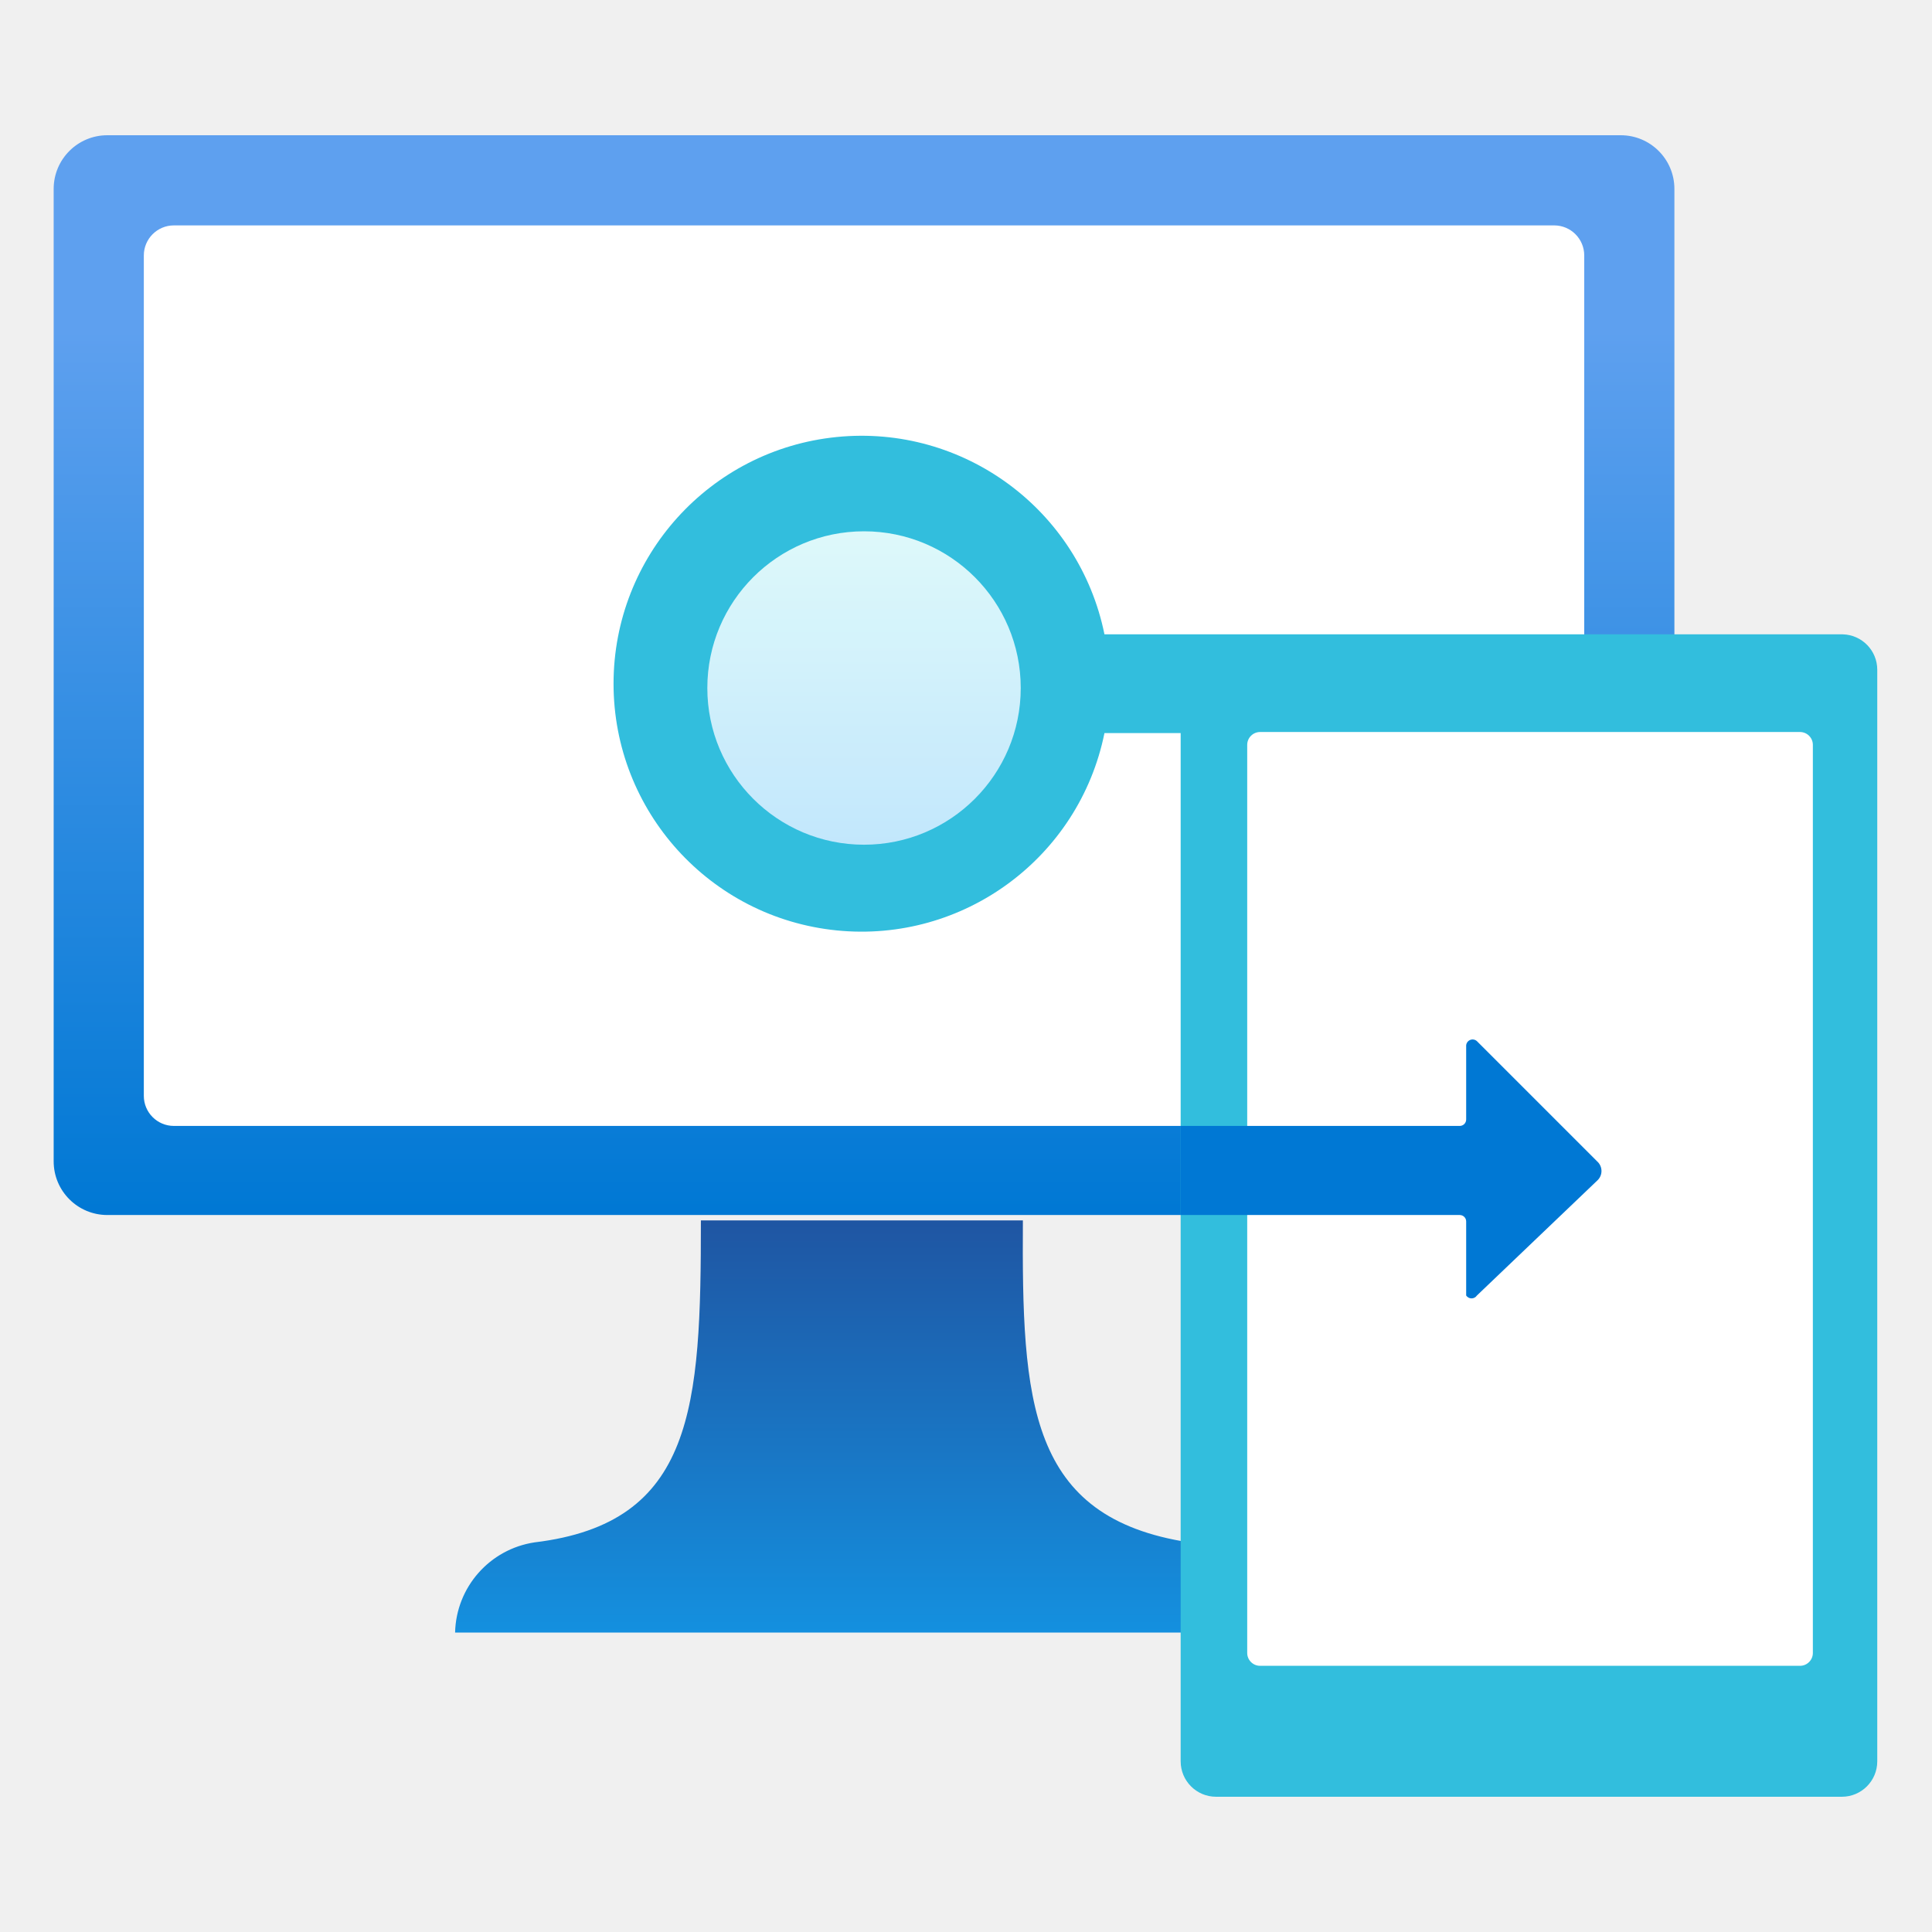
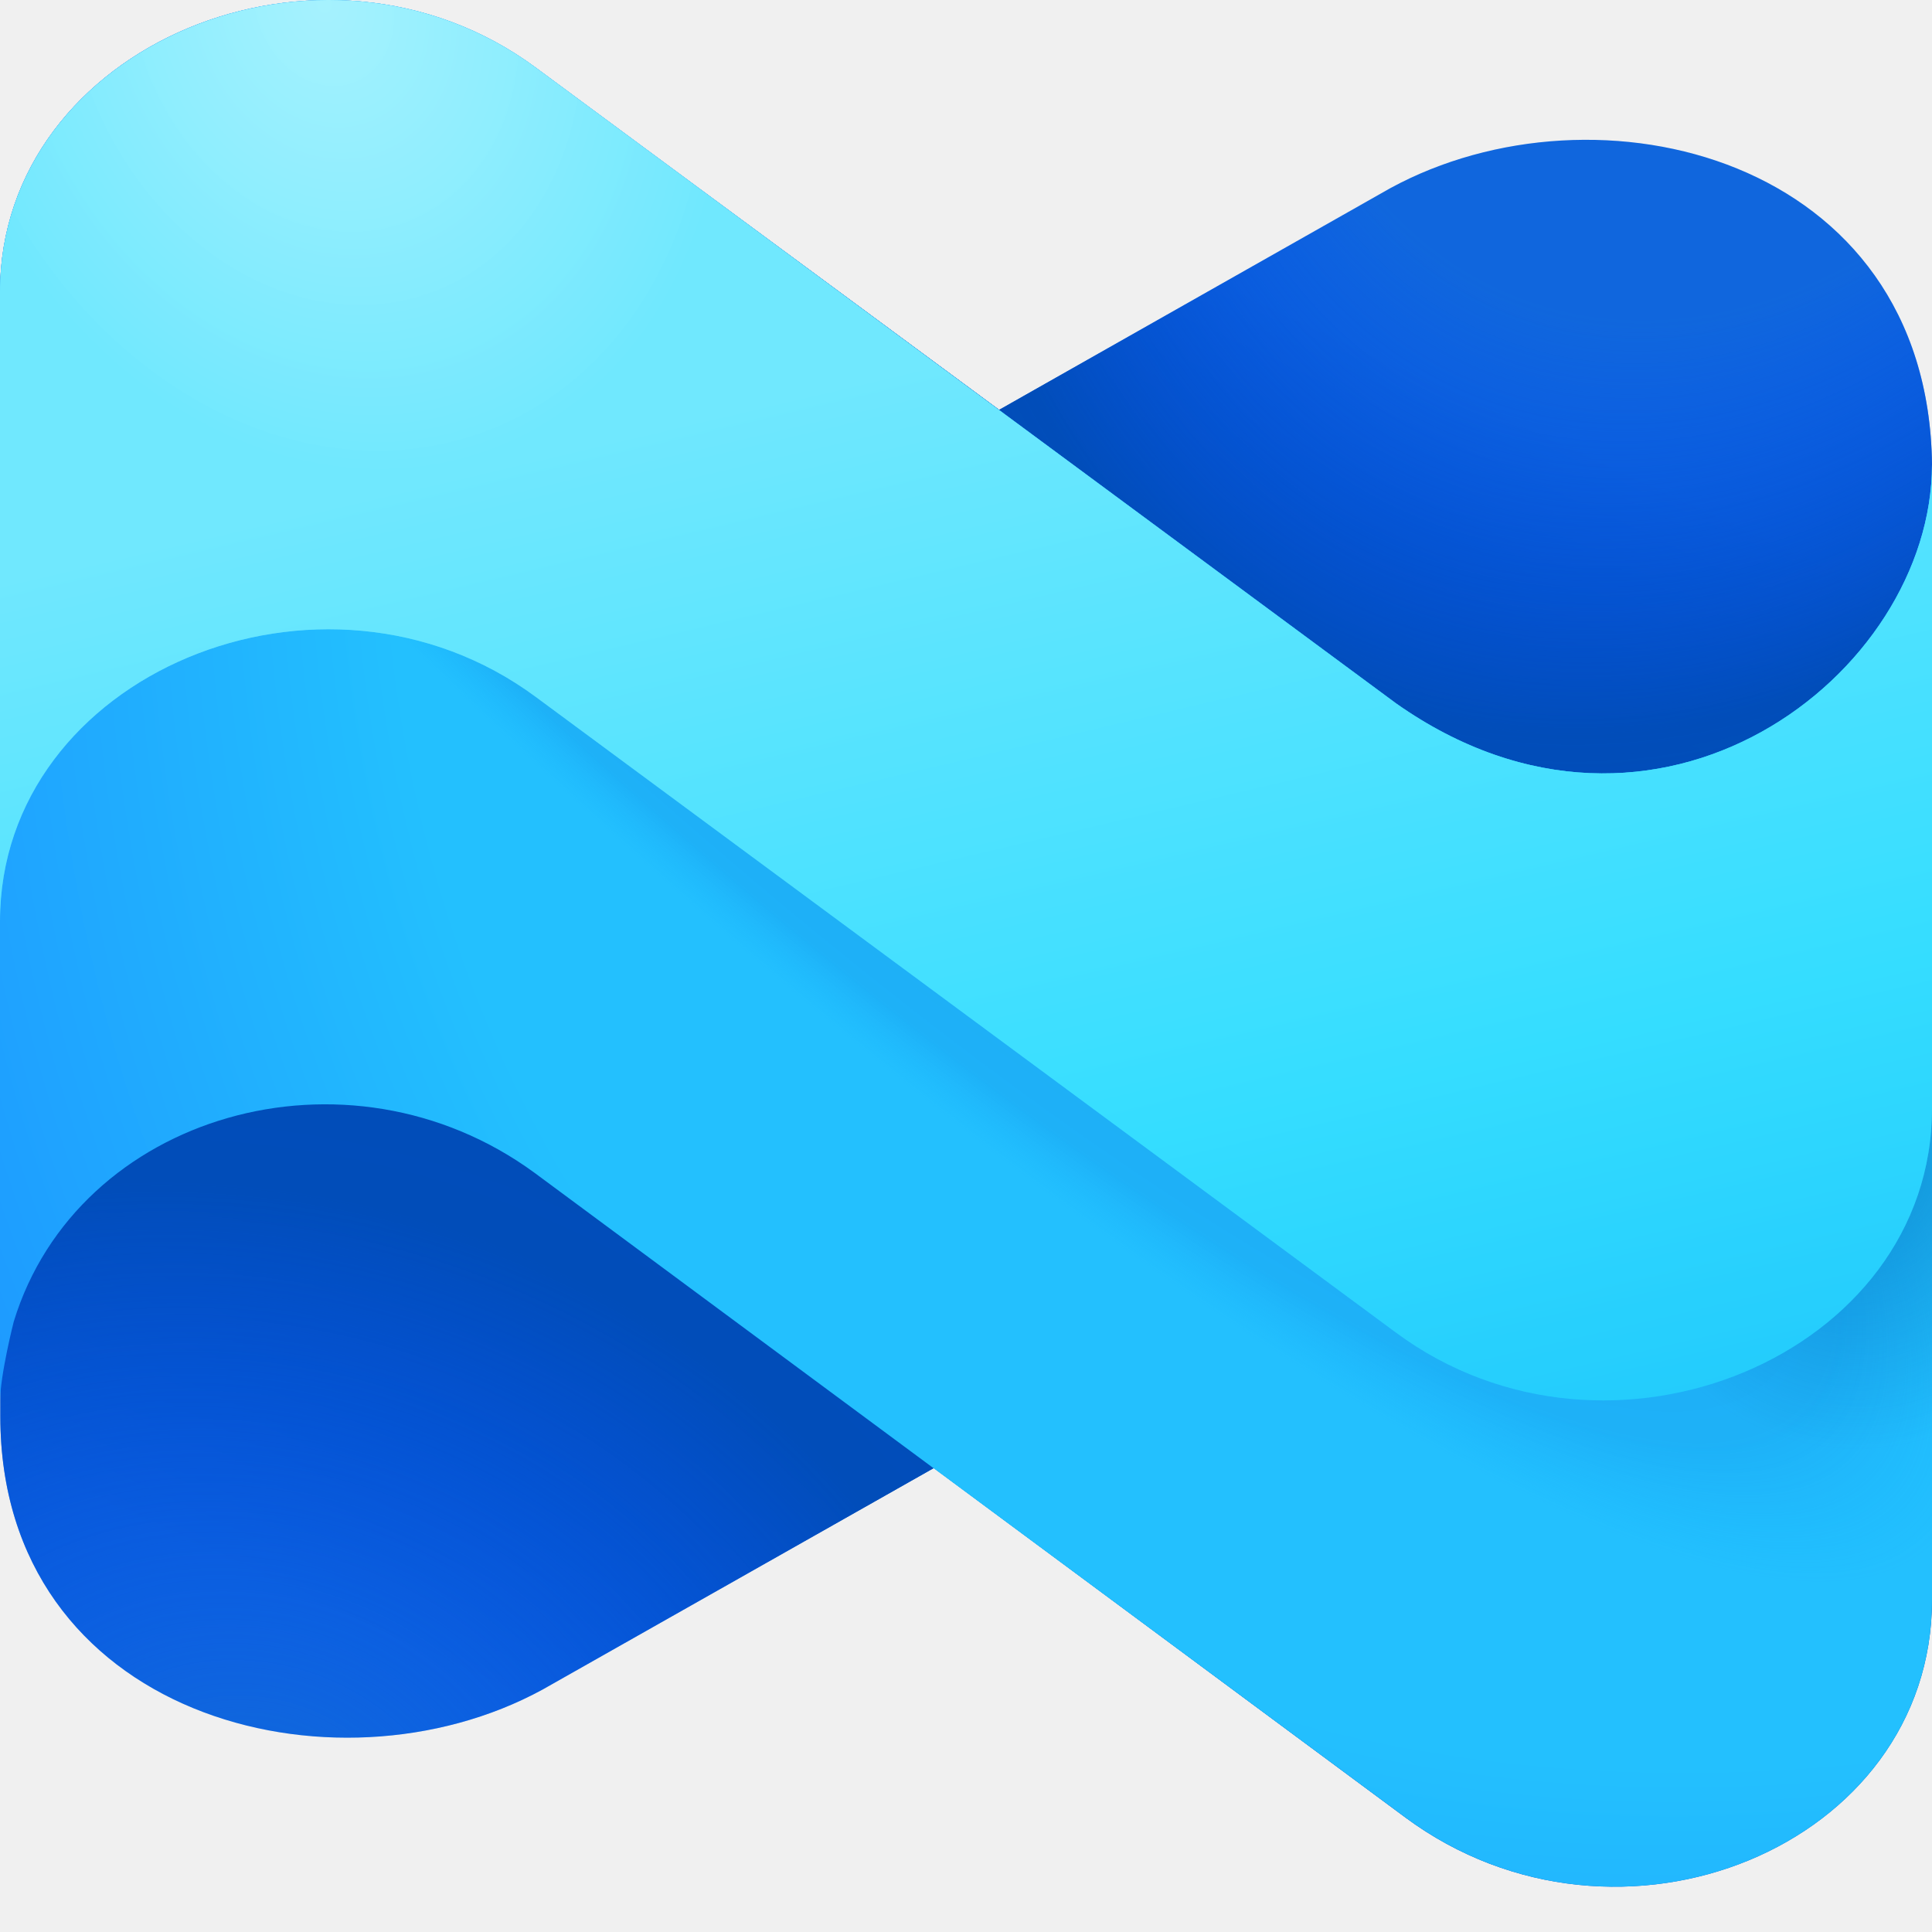
- <svg xmlns="http://www.w3.org/2000/svg" width="35" height="35" viewBox="0 0 18 18">
+ <svg xmlns="http://www.w3.org/2000/svg" width="128" height="128" viewBox="0 0 128 128" fill="none">
+   <g clip-path="url(#clip0_10639_9462)">
+     <path d="M0 19.344C0 2.996 21.376 -5.953 35.498 4.482L66.197 27.153L92.105 12.471C105.798 5.004 127.74 10.36 128 30.771L128 105.991C128 122.339 107.251 130.862 93.129 120.426L61.871 97.26L35.932 111.945C22.11 119.483 0.022 113.7 0.022 93.835C0.022 69.991 0 79.146 0 19.344Z" fill="url(#paint0_linear_10639_9462)" />
+     <path d="M0 19.344C0 2.996 21.376 -5.953 35.498 4.482L66.197 27.153L92.105 12.471C105.798 5.004 127.74 10.36 128 30.771L128 105.991C128 122.339 107.251 130.862 93.129 120.426L61.871 97.26L35.932 111.945C22.11 119.483 0.022 113.7 0.022 93.835C0.022 69.991 0 79.146 0 19.344Z" fill="url(#paint1_radial_10639_9462)" />
+     <path d="M0 19.344C0 2.996 21.376 -5.953 35.498 4.482L66.197 27.153L92.105 12.471C105.798 5.004 127.74 10.36 128 30.771L128 105.991C128 122.339 107.251 130.862 93.129 120.426L61.871 97.26L35.932 111.945C22.11 119.483 0.022 113.7 0.022 93.835C0.022 69.991 0 79.146 0 19.344Z" fill="url(#paint2_radial_10639_9462)" />
+     <path d="M35.498 4.482C21.376 -5.953 0 2.996 0 19.344V92.909C0 91.121 0.911 87.56 0.911 87.56C5.123 73.792 23.028 68.63 35.416 77.703L93.129 120.426C107.251 130.862 128 122.339 128 105.991V30.771C128 44.736 109.746 58.755 92.502 46.608L35.498 4.482Z" fill="url(#paint3_radial_10639_9462)" />
+     <path d="M35.498 4.482C21.376 -5.953 0 2.996 0 19.344V92.909C0 91.121 0.911 87.56 0.911 87.56C5.123 73.792 23.028 68.63 35.416 77.703L93.129 120.426C107.251 130.862 128 122.339 128 105.991V30.771C128 44.736 109.746 58.755 92.502 46.608L35.498 4.482Z" fill="url(#paint4_radial_10639_9462)" fill-opacity="0.25" />
+     <path d="M35.498 4.482C21.376 -5.953 0 2.996 0 19.344V92.909C0 91.121 0.911 87.56 0.911 87.56C5.123 73.792 23.028 68.63 35.416 77.703L93.129 120.426C107.251 130.862 128 122.339 128 105.991V30.771C128 44.736 109.746 58.755 92.502 46.608L35.498 4.482Z" fill="url(#paint5_radial_10639_9462)" fill-opacity="0.55" />
+     <path d="M35.498 46.173C21.376 35.737 0 44.687 0 61.035L4.25378e-06 19.344C5.72415e-06 2.996 21.376 -5.953 35.498 4.482C54.499 18.524 73.501 32.566 92.502 46.608C109.746 58.755 128 44.736 128 30.771V73.437C128 89.785 106.624 98.734 92.502 88.299C73.5 74.257 54.499 60.215 35.498 46.173Z" fill="url(#paint6_linear_10639_9462)" />
+     <path d="M35.498 46.173C21.376 35.737 0 44.687 0 61.035L4.25378e-06 19.344C5.72415e-06 2.996 21.376 -5.953 35.498 4.482C54.499 18.524 73.501 32.566 92.502 46.608C109.746 58.755 128 44.736 128 30.771V73.437C128 89.785 106.624 98.734 92.502 88.299C73.5 74.257 54.499 60.215 35.498 46.173Z" fill="url(#paint7_radial_10639_9462)" fill-opacity="0.36" />
+   </g>
  <defs>
-     <linearGradient id="a" x1="8.05" x2="8.05" y1="11.32" y2="1.26" gradientUnits="userSpaceOnUse">
-       <stop offset="0" stop-color="#0078d4" />
-       <stop offset="0.82" stop-color="#5ea0ef" />
+     <linearGradient id="paint0_linear_10639_9462" x1="54.661" y1="125" x2="100.343" y2="27.252" gradientUnits="userSpaceOnUse">
+       <stop offset="0.02" stop-color="#1169DA" />
+       <stop offset="0.435" stop-color="#0151BD" />
+       <stop offset="0.614" stop-color="#014DB7" />
+       <stop offset="1" stop-color="#126AD9" />
    </linearGradient>
-     <linearGradient id="b" x1="8.05" x2="8.05" y1="15.21" y2="11.32" gradientUnits="userSpaceOnUse">
-       <stop offset="0" stop-color="#1490df" />
-       <stop offset="0.98" stop-color="#1f56a3" />
+     <radialGradient id="paint1_radial_10639_9462" cx="0" cy="0" r="1" gradientUnits="userSpaceOnUse" gradientTransform="translate(114.551 -17.3136) rotate(110.224) scale(93.5192 70.0534)">
+       <stop offset="0.423" stop-color="#004AFF" stop-opacity="0.1" />
+       <stop offset="0.729" stop-color="#014DB9" />
+       <stop offset="0.836" stop-color="#014DB9" stop-opacity="0.9" />
+       <stop offset="0.955" stop-color="#014DB9" stop-opacity="0" />
+     </radialGradient>
+     <radialGradient id="paint2_radial_10639_9462" cx="0" cy="0" r="1" gradientUnits="userSpaceOnUse" gradientTransform="translate(17.087 121.18) rotate(-73.6432) scale(74.4538 90.694)">
+       <stop offset="0.091" stop-color="#004AFF" stop-opacity="0.1" />
+       <stop offset="0.56" stop-color="#014DB9" />
+       <stop offset="0.749" stop-color="#014DB9" stop-opacity="0.99" />
+       <stop offset="1" stop-color="#014DB9" stop-opacity="0" />
+     </radialGradient>
+     <radialGradient id="paint3_radial_10639_9462" cx="0" cy="0" r="1" gradientUnits="userSpaceOnUse" gradientTransform="translate(140.403 -2.65866e-05) rotate(134.068) scale(180.466 139)">
+       <stop offset="0.249" stop-color="#23C0FE" />
+       <stop offset="0.717" stop-color="#23C0FE" />
+       <stop offset="0.995" stop-color="#1C91FF" />
+     </radialGradient>
+     <radialGradient id="paint4_radial_10639_9462" cx="0" cy="0" r="1" gradientUnits="userSpaceOnUse" gradientTransform="translate(38.1681 10.1469) rotate(45.9092) scale(129.106 30.7133)">
+       <stop offset="0.165" stop-color="#096DD6" stop-opacity="0" />
+       <stop offset="0.484" stop-color="#096DD6" />
+       <stop offset="0.901" stop-color="#0876DE" stop-opacity="0.814" />
+       <stop offset="1" stop-color="#029AFF" stop-opacity="0" />
+     </radialGradient>
+     <radialGradient id="paint5_radial_10639_9462" cx="0" cy="0" r="1" gradientUnits="userSpaceOnUse" gradientTransform="translate(123.229 76.6788) rotate(91.6099) scale(20.7357 18.6738)">
+       <stop stop-color="#0068B3" />
+       <stop offset="0.93" stop-color="#006CB8" stop-opacity="0" />
+     </radialGradient>
+     <linearGradient id="paint6_linear_10639_9462" x1="36.491" y1="29.479" x2="58.042" y2="121.055" gradientUnits="userSpaceOnUse">
+       <stop stop-color="#92EEFE" />
+       <stop offset="0.565" stop-color="#35DDFF" />
+       <stop offset="1" stop-color="#08B1F9" />
    </linearGradient>
-     <linearGradient id="c" x1="8.05" x2="8.05" y1="7.87" y2="4.94" gradientUnits="userSpaceOnUse">
-       <stop offset="0" stop-color="#d2ebff" />
-       <stop offset="1" stop-color="#f0fffd" />
-     </linearGradient>
+     <radialGradient id="paint7_radial_10639_9462" cx="0" cy="0" r="1" gradientUnits="userSpaceOnUse" gradientTransform="translate(21.4706 2.91157e-06) rotate(69.461) scale(31.8924 25.7596)">
+       <stop stop-color="#CCF9FF" stop-opacity="0.93" />
+       <stop offset="1" stop-color="#35DDFF" />
+     </radialGradient>
+     <clipPath id="clip0_10639_9462">
+       <rect width="128" height="128" fill="white" />
+     </clipPath>
  </defs>
-   <rect width="15.1" height="10.06" x="0.5" y="1.26" fill="url(#a)" rx="0.5" />
-   <rect width="13.42" height="8.39" x="1.34" y="2.1" fill="#fff" rx="0.28" />
-   <path fill="url(#b)" d="M11.08 14.37c-1.5-.23-1.56-1.31-1.55-3h-3c0 1.74-.06 2.82-1.55 3a.87.87 0 0 0-.74.84h7.54a.88.88 0 0 0-.7-.84" />
-   <path fill="#32bedd" d="M17.17 5.91h-6.88a2.31 2.31 0 1 0 0 .92H11v9.58a.33.33 0 0 0 .33.33h5.83a.33.33 0 0 0 .33-.33V6.24a.33.33 0 0 0-.32-.33" />
-   <rect width="5.27" height="8.7" x="11.62" y="6.82" fill="#fff" rx="0.12" />
-   <circle cx="8.05" cy="6.41" r="1.46" fill="url(#c)" opacity="0.9" />
-   <path fill="#0078d4" d="M14.88 10.82 13.76 9.7a.06.06 0 0 0-.1.05v.68a.06.06 0 0 1-.06.06H11v.83h2.6a.06.06 0 0 1 .06.06v.69a.06.06 0 0 0 .1 0L14.88 11a.12.12 0 0 0 0-.18" />
</svg>
